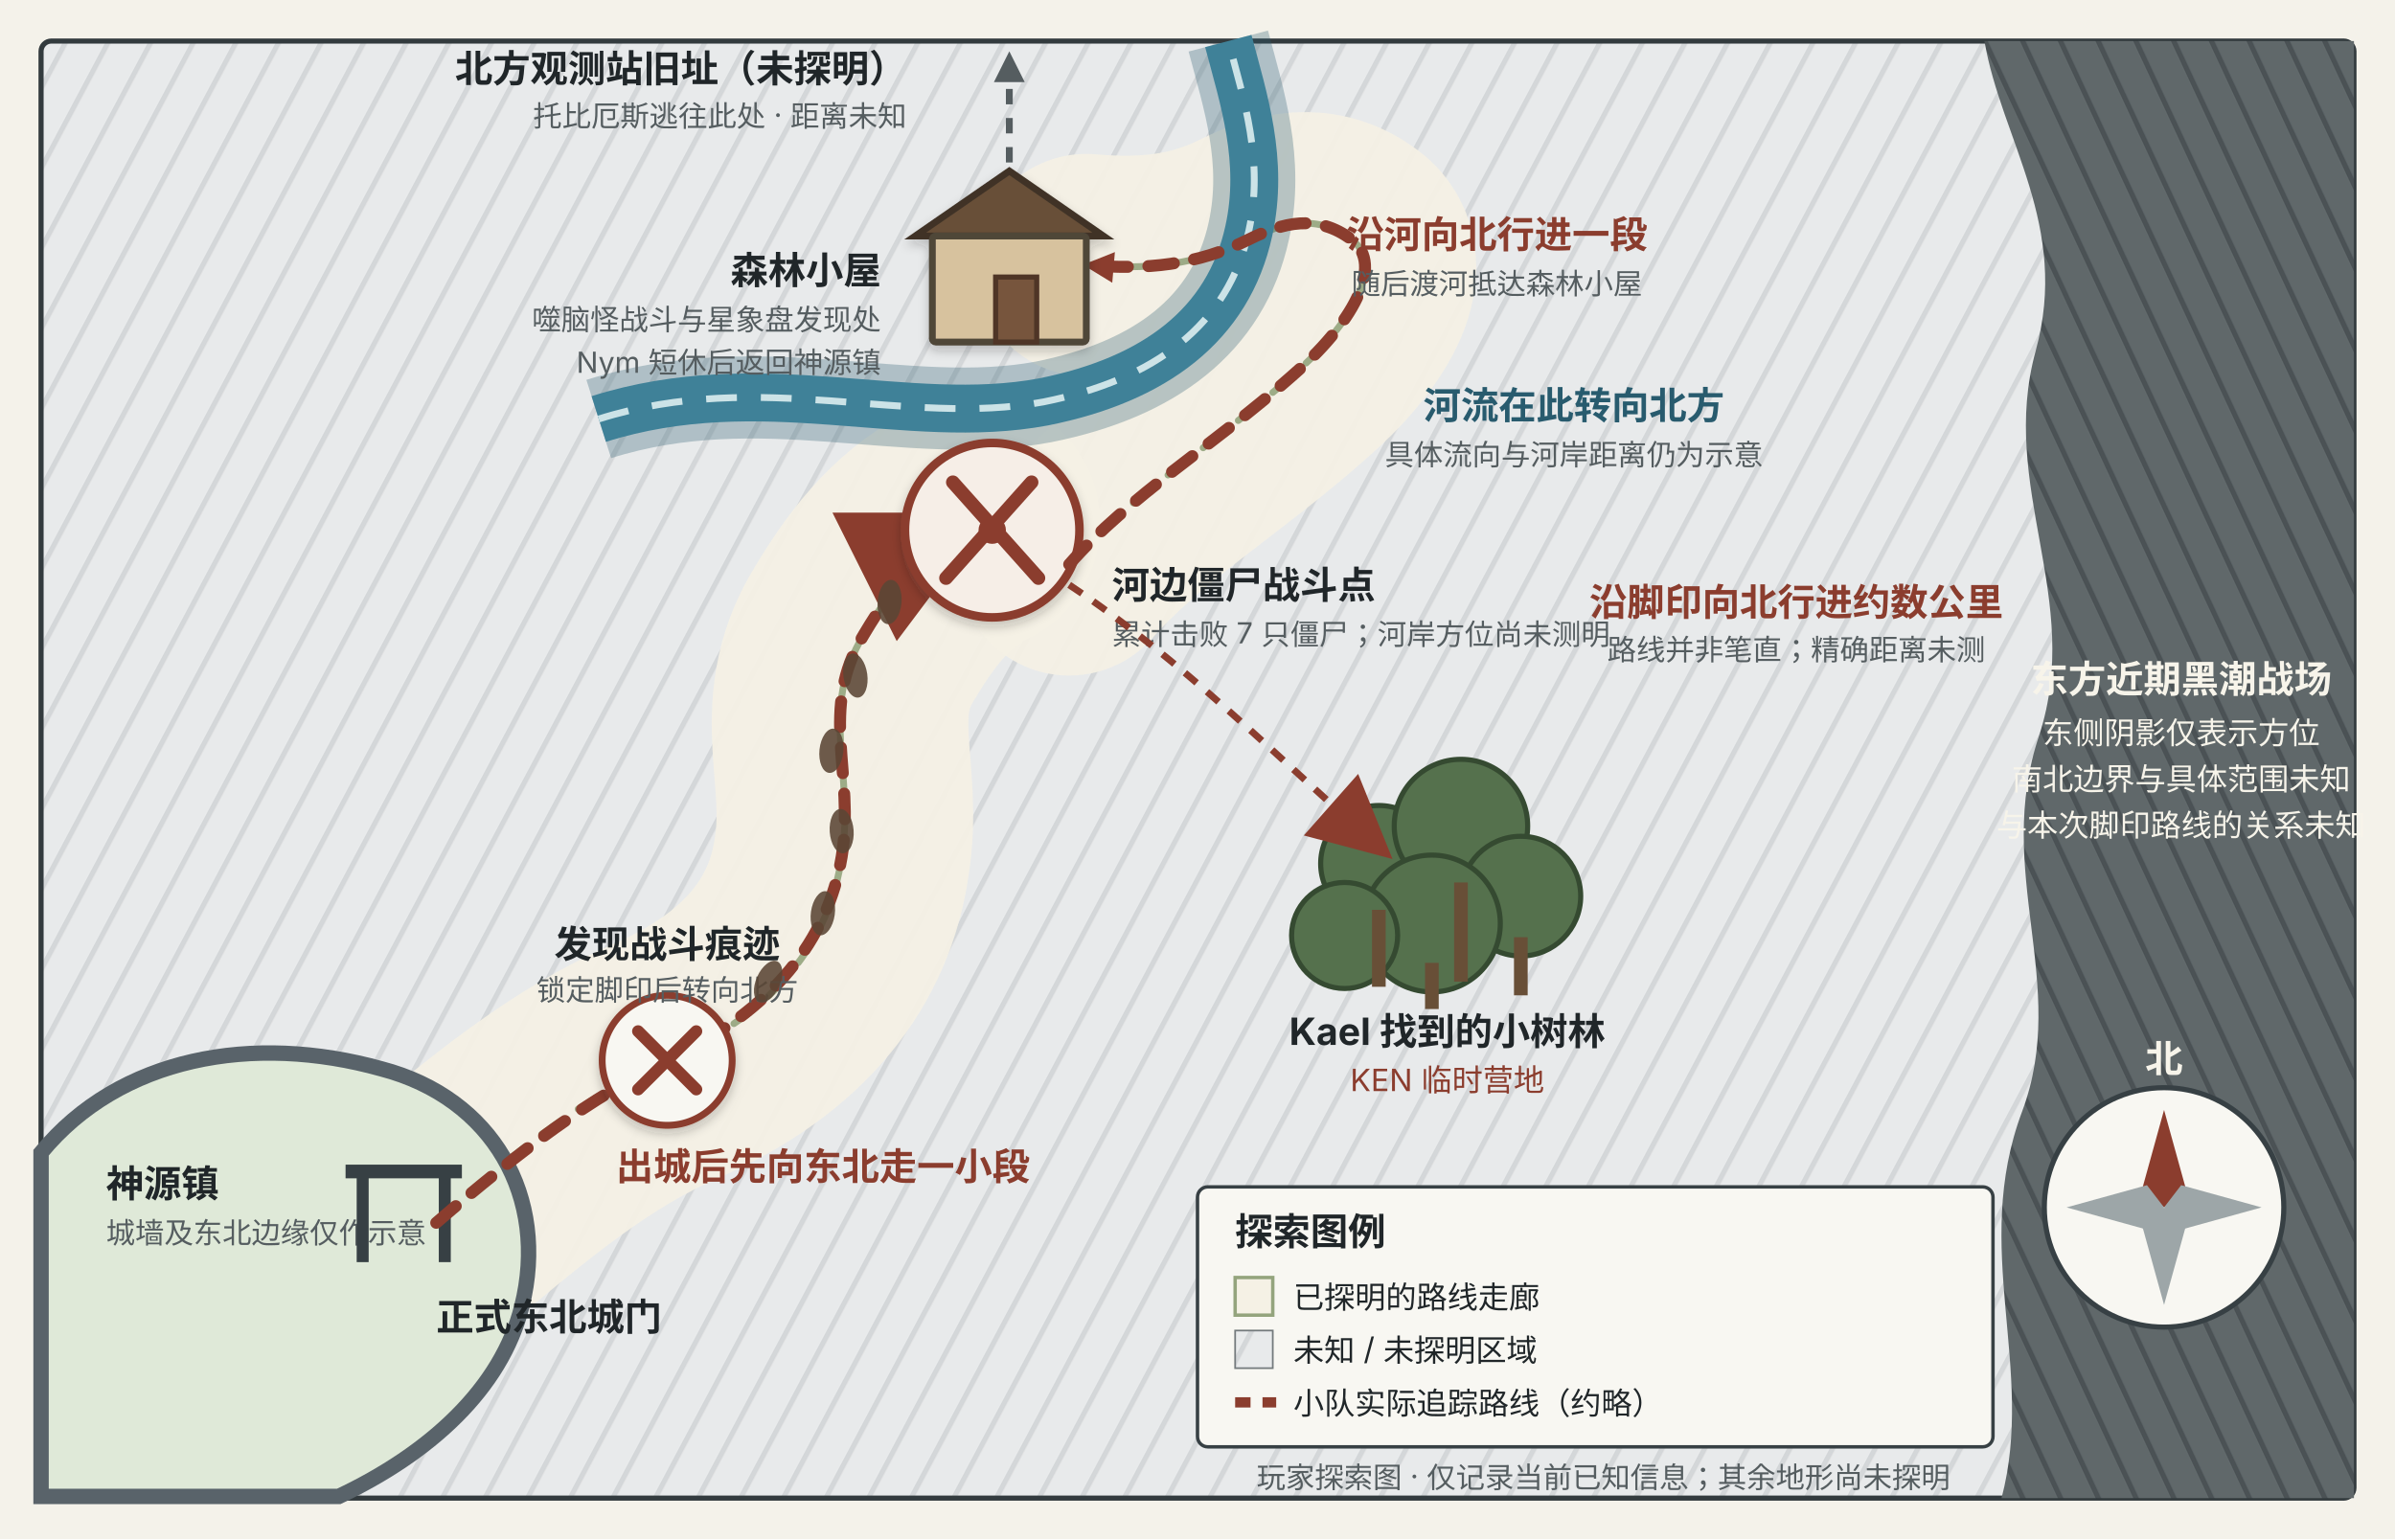
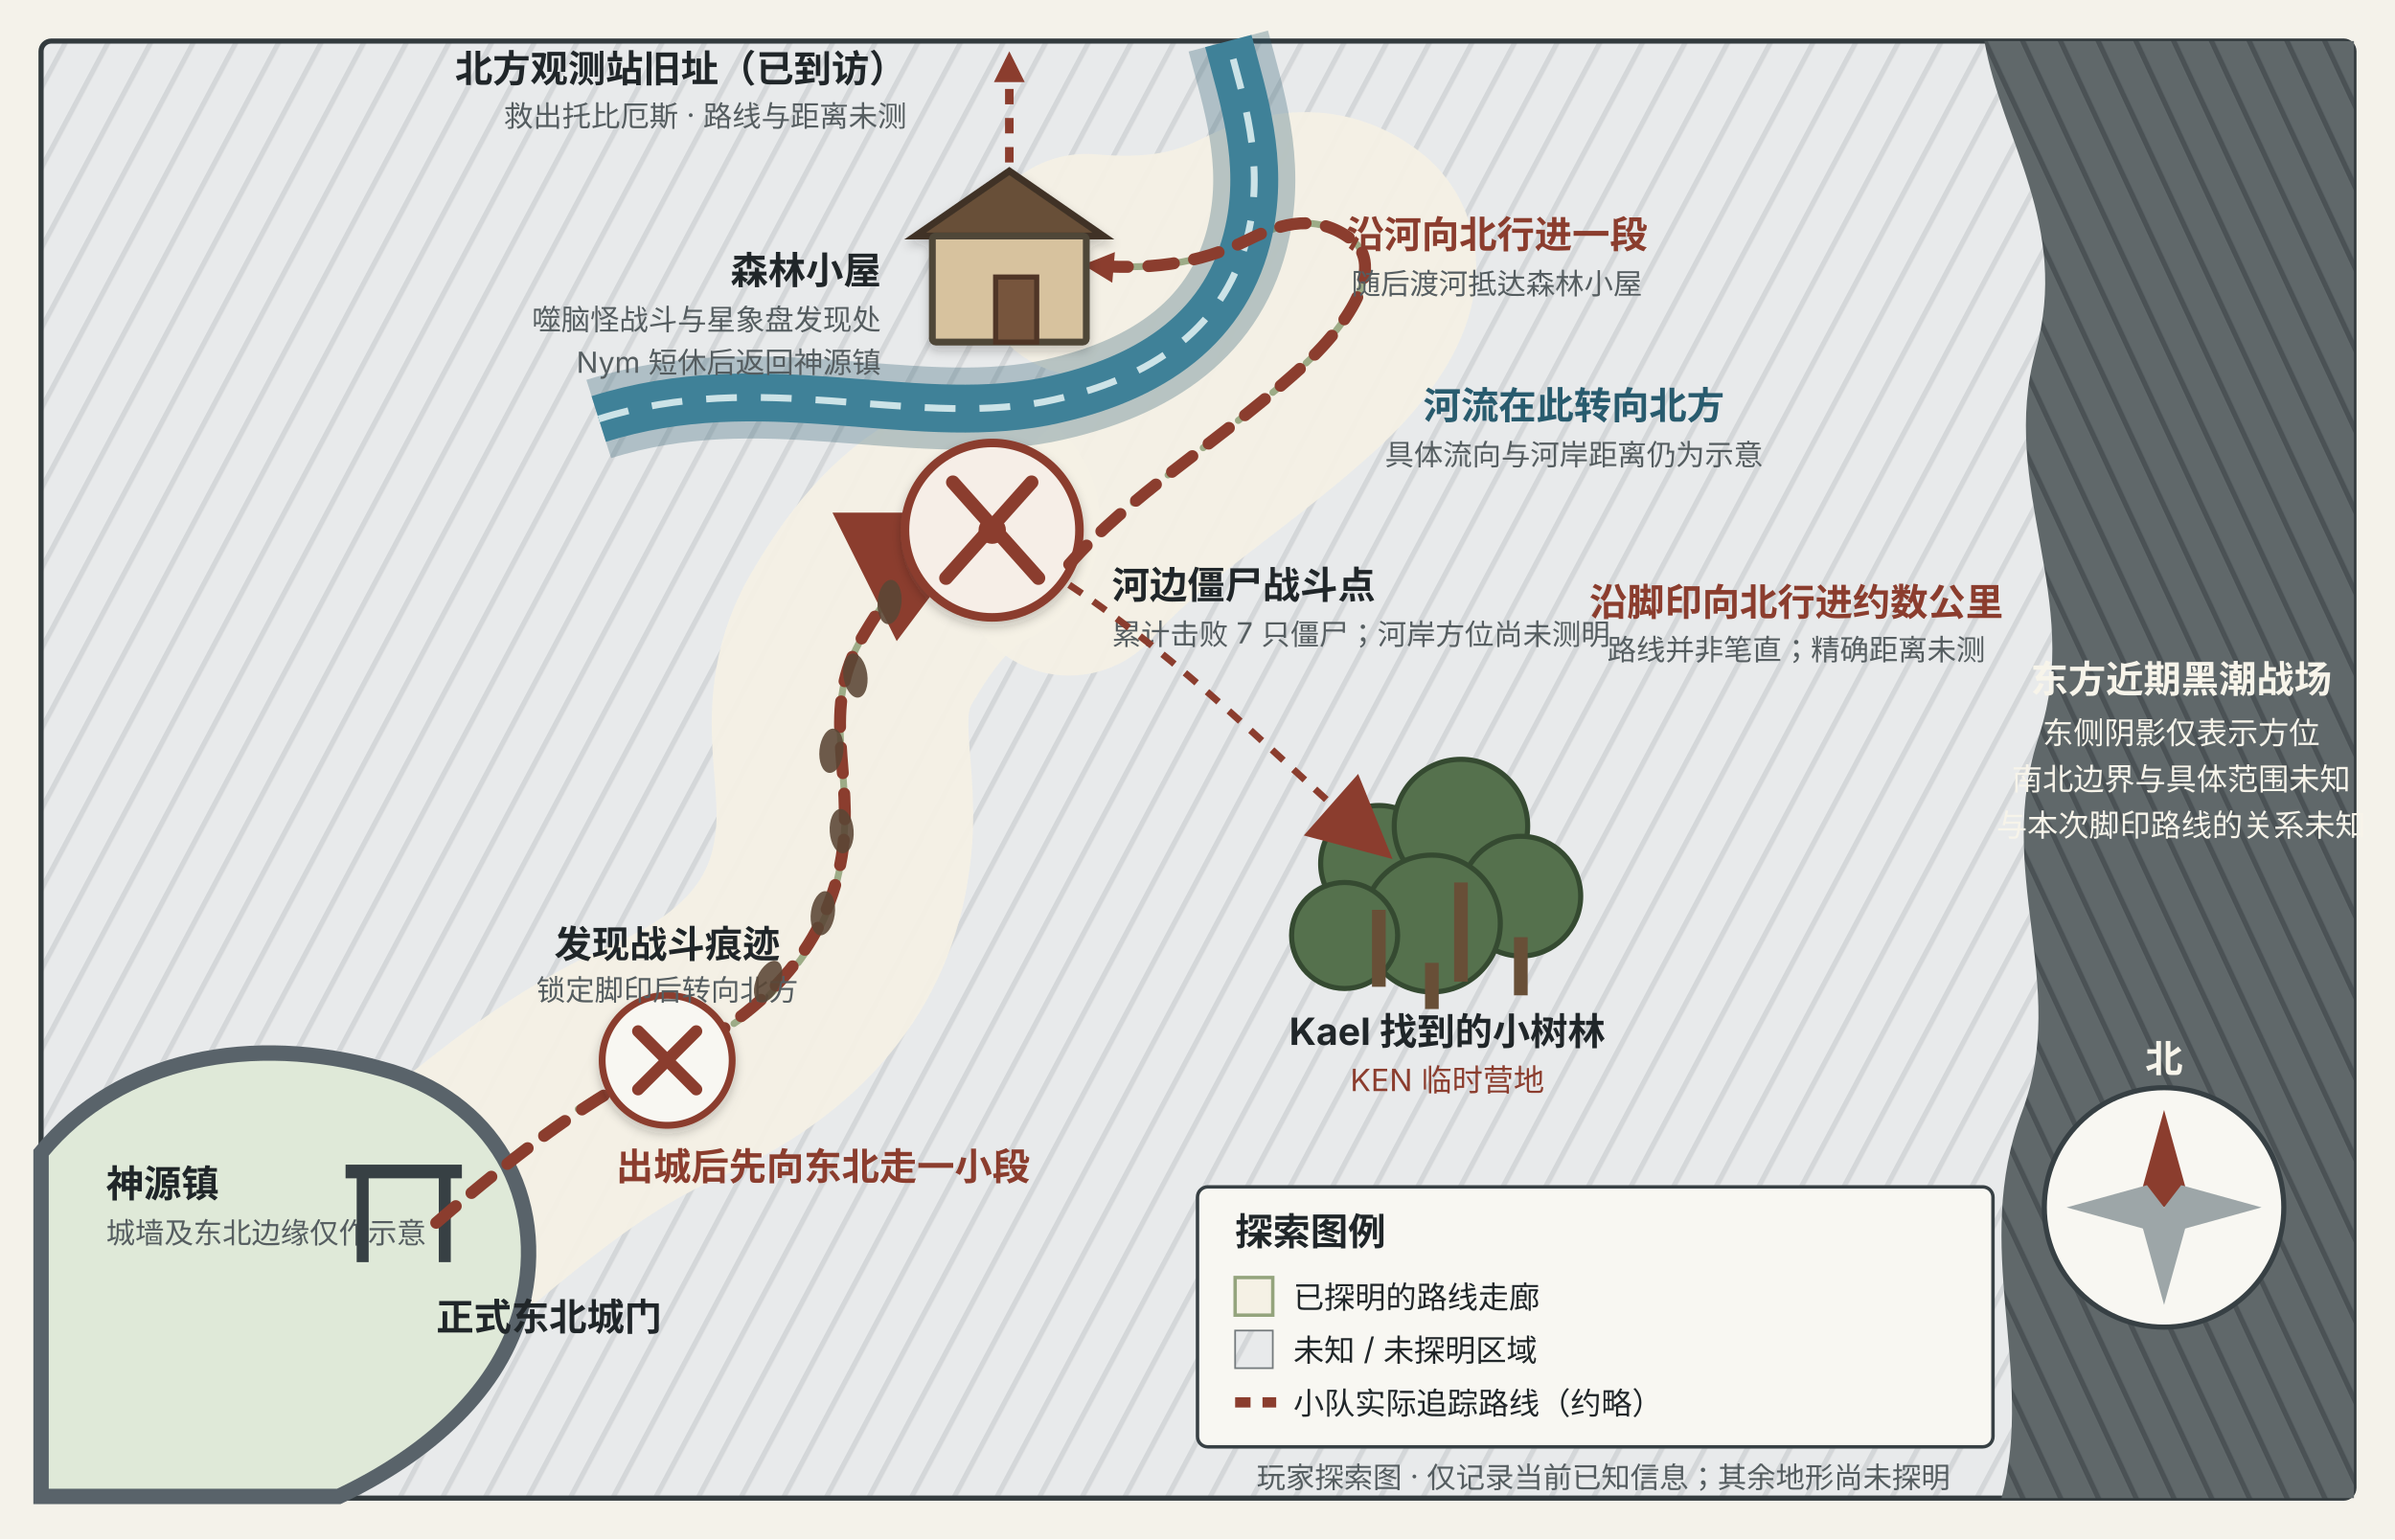
<svg xmlns="http://www.w3.org/2000/svg" width="1400" height="900" viewBox="0 0 1400 900" role="img" aria-labelledby="title desc">
  <defs>
    <pattern id="fog" width="22" height="22" patternUnits="userSpaceOnUse" patternTransform="rotate(28)">
      <rect width="22" height="22" fill="#e8eaeb" />
      <line x1="0" y1="0" x2="0" y2="22" stroke="#aeb3b5" stroke-width="6" opacity="0.34" />
    </pattern>
    <pattern id="warFog" width="20" height="20" patternUnits="userSpaceOnUse" patternTransform="rotate(-25)">
      <rect width="20" height="20" fill="#60686a" />
      <line x1="0" y1="0" x2="0" y2="20" stroke="#31383b" stroke-width="6" opacity="0.45" />
    </pattern>
    <marker id="arrow" markerWidth="12" markerHeight="12" refX="10" refY="6" orient="auto">
      <path d="M0,0 L12,6 L0,12 Z" fill="#8b3d2e" />
    </marker>
    <marker id="unknownArrow" markerWidth="18" markerHeight="18" refX="16" refY="9" orient="auto" markerUnits="userSpaceOnUse">
      <path d="M0,0 L18,9 L0,18 Z" fill="#555d60" />
    </marker>
    <marker id="routeArrow" markerWidth="18" markerHeight="18" refX="16" refY="9" orient="auto" markerUnits="userSpaceOnUse">
      <path d="M0,0 L18,9 L0,18 Z" fill="#8b3d2e" />
    </marker>
    <filter id="shadow" x="-30%" y="-30%" width="160%" height="160%">
      <feDropShadow dx="0" dy="3" stdDeviation="3" flood-color="#202629" flood-opacity="0.24" />
    </filter>
    <style>
      .label { font-family: Inter, "Noto Sans SC", "Microsoft YaHei", sans-serif; fill: #202629; letter-spacing: 0; }
      .small { font-size: 18px; }
      .medium { font-size: 22px; font-weight: 650; }
      .large { font-size: 34px; font-weight: 750; }
      .note { fill: #555d60; font-size: 17px; }
      .light { fill: #f7f4ea; }
      .accent { fill: #8b3d2e; }
      .water { fill: #285b6e; }
    </style>
  </defs>
  <rect width="1400" height="900" fill="#f4f2ea" />
  <rect x="24" y="24" width="1352" height="852" rx="6" fill="url(#fog)" stroke="#333b3e" stroke-width="3" />
  <path d="M1160 24 H1376 V876 H1170 C1190 800 1152 730 1182 650 C1210 575 1165 510 1192 430 C1218 350 1168 285 1190 205 C1210 132 1170 82 1160 24 Z" fill="url(#warFog)" />
  <text x="1275" y="405" text-anchor="middle" class="label medium light" style="fill:#f7f4ea">东方近期黑潮战场</text>
  <text x="1275" y="435" text-anchor="middle" class="label small light" style="fill:#f7f4ea">东侧阴影仅表示方位</text>
  <text x="1275" y="462" text-anchor="middle" class="label small light" style="fill:#f7f4ea">南北边界与具体范围未知</text>
  <text x="1275" y="489" text-anchor="middle" class="label small light" style="fill:#f7f4ea">与本次脚印路线的关系未知</text>
  <path d="M236 729 C300 674 340 642 390 620 C454 592 485 550 492 501 C500 452 478 415 505 371 C524 339 542 319 568 306" fill="none" stroke="#f5f1e5" stroke-width="150" stroke-linecap="round" stroke-linejoin="round" opacity="0.92" />
  <path d="M236 729 C300 674 340 642 390 620 C454 592 485 550 492 501 C500 452 478 415 505 371 C524 339 542 319 568 306" fill="none" stroke="#94a47d" stroke-width="4" stroke-dasharray="14 12" stroke-linecap="round" opacity="0.9" />
  <path d="M625 330 C660 290 710 260 755 220 C790 190 810 155 790 140 C770 125 750 130 730 140 C700 155 670 158 635 155" fill="none" stroke="#f5f1e5" stroke-width="130" stroke-linecap="round" stroke-linejoin="round" opacity="0.92" />
  <path d="M625 330 C660 290 710 260 755 220 C790 190 810 155 790 140 C770 125 750 130 730 140 C700 155 670 158 635 155" fill="none" stroke="#94a47d" stroke-width="4" stroke-dasharray="14 12" stroke-linecap="round" opacity="0.9" />
  <path d="M24 875 V674 C70 618 148 604 223 625 C288 642 321 700 305 764 C293 812 251 850 198 875 Z" fill="#dfe9d8" stroke="#59636a" stroke-width="9" />
  <text x="62" y="700" class="label medium">神源镇</text>
  <text x="62" y="727" class="label note">城墙及东北边缘仅作示意</text>
  <g transform="translate(236 718)">
    <path d="M-24 20 V-33 H24 V20" fill="none" stroke="#374044" stroke-width="7" />
    <path d="M-34 -33 H34" stroke="#374044" stroke-width="8" />
  </g>
  <text x="255" y="778" class="label medium">正式东北城门</text>
  <path d="M255 715 C305 672 345 642 390 620 C452 591 484 549 492 501 C500 452 478 415 505 371 C524 339 542 319 568 306" fill="none" stroke="#8b3d2e" stroke-width="7" stroke-dasharray="15 12" stroke-linecap="round" stroke-linejoin="round" marker-end="url(#arrow)" />
  <g transform="translate(390 620)" filter="url(#shadow)">
    <circle r="38" fill="#f8f7f2" stroke="#8b3d2e" stroke-width="4" />
    <path d="M-17 -17 L17 17 M17 -17 L-17 17" stroke="#8b3d2e" stroke-width="7" stroke-linecap="round" />
  </g>
  <text x="390" y="560" text-anchor="middle" class="label medium">发现战斗痕迹</text>
  <text x="390" y="585" text-anchor="middle" class="label note">锁定脚印后转向北方</text>
  <g fill="#5b4635" opacity="0.88">
    <ellipse cx="449" cy="574" rx="7" ry="13" transform="rotate(24 449 574)" />
    <ellipse cx="481" cy="534" rx="7" ry="13" transform="rotate(8 481 534)" />
    <ellipse cx="492" cy="486" rx="7" ry="13" transform="rotate(-4 492 486)" />
    <ellipse cx="486" cy="439" rx="7" ry="13" transform="rotate(6 486 439)" />
    <ellipse cx="500" cy="395" rx="7" ry="13" transform="rotate(-8 500 395)" />
    <ellipse cx="520" cy="352" rx="7" ry="13" transform="rotate(5 520 352)" />
  </g>
  <text x="1050" y="360" text-anchor="middle" class="label medium accent" style="fill:#8b3d2e">沿脚印向北行进约数公里</text>
  <text x="1050" y="386" text-anchor="middle" class="label note">路线并非笔直；精确距离未测</text>
  <text x="360" y="690" class="label medium accent" style="fill:#8b3d2e">出城后先向东北走一小段</text>
  <path d="M350 245 C445 215 530 250 610 235 C675 222 718 190 730 135 C739 94 727 58 718 24" fill="none" stroke="#285b6e" stroke-width="48" opacity="0.30" />
  <path d="M350 245 C445 215 530 250 610 235 C675 222 718 190 730 135 C739 94 727 58 718 24" fill="none" stroke="#3f8198" stroke-width="28" />
  <path d="M350 245 C445 215 530 250 610 235 C675 222 718 190 730 135 C739 94 727 58 718 24" fill="none" stroke="#cce3e7" stroke-width="4" stroke-dasharray="18 14" />
  <text x="920" y="245" text-anchor="middle" class="label medium water" style="fill:#285b6e">河流在此转向北方</text>
  <text x="920" y="272" text-anchor="middle" class="label note">具体流向与河岸距离仍为示意</text>
  <g transform="translate(580 310)" filter="url(#shadow)">
    <circle r="51" fill="#f6eee7" stroke="#8b3d2e" stroke-width="5" />
    <path d="M-27 28 L23 -28 M-23 -28 L27 28" stroke="#8b3d2e" stroke-width="8" stroke-linecap="round" />
    <circle cx="0" cy="0" r="8" fill="#8b3d2e" />
  </g>
  <text x="650" y="350" class="label medium">河边僵尸战斗点</text>
  <text x="650" y="377" class="label note">累计击败 7 只僵尸；河岸方位尚未测明</text>
  <g transform="translate(806 505)">
    <g fill="#55714d" stroke="#354a31" stroke-width="3">
      <circle cx="0" cy="0" r="34" />
      <circle cx="48" cy="-22" r="39" />
      <circle cx="83" cy="19" r="35" />
      <circle cx="31" cy="35" r="40" />
      <circle cx="-20" cy="42" r="31" />
    </g>
    <g stroke="#684f37" stroke-width="8">
      <path d="M0 27 V72" />
      <path d="M48 11 V69" />
      <path d="M83 43 V77" />
      <path d="M31 58 V85" />
    </g>
  </g>
  <text x="846" y="611" text-anchor="middle" class="label medium">Kael 找到的小树林</text>
  <text x="846" y="638" text-anchor="middle" class="label small accent" style="fill:#8b3d2e">KEN 临时营地</text>
  <path d="M625 342 C690 385 748 444 808 497" fill="none" stroke="#8b3d2e" stroke-width="4" stroke-dasharray="9 8" marker-end="url(#arrow)" />
  <path d="M625 330 C660 290 710 260 755 220 C790 190 810 155 790 140 C770 125 750 130 730 140 C700 155 670 158 635 155" fill="none" stroke="#8b3d2e" stroke-width="7" stroke-dasharray="15 12" stroke-linecap="round" stroke-linejoin="round" marker-end="url(#routeArrow)" />
  <text x="875" y="145" text-anchor="middle" class="label medium accent" style="fill:#8b3d2e">沿河向北行进一段</text>
  <text x="875" y="172" text-anchor="middle" class="label note">随后渡河抵达森林小屋</text>
  <g transform="translate(535 100)" filter="url(#shadow)">
    <path d="M0 38 L55 0 L110 38 Z" fill="#684f37" stroke="#3f3328" stroke-width="4" />
    <rect x="10" y="38" width="90" height="62" rx="2" fill="#d7c29e" stroke="#4f4639" stroke-width="4" />
    <rect x="47" y="62" width="24" height="38" fill="#77543d" stroke="#4f3628" stroke-width="3" />
  </g>
  <text x="515" y="166" text-anchor="end" class="label medium">森林小屋</text>
  <text x="515" y="193" text-anchor="end" class="label note">噬脑怪战斗与星象盘发现处</text>
  <text x="515" y="218" text-anchor="end" class="label note">Nym 短休后返回神源镇</text>
-   <path d="M590 95 V32" fill="none" stroke="#555d60" stroke-width="4" stroke-dasharray="9 8" marker-end="url(#unknownArrow)" />
-   <text x="530" y="48" text-anchor="end" class="label medium">北方观测站旧址（未探明）</text>
-   <text x="530" y="74" text-anchor="end" class="label note">托比厄斯逃往此处 · 距离未知</text>
+   <path d="M590 95 V32" fill="none" stroke="#8b3d2e" stroke-width="5" stroke-dasharray="9 8" marker-end="url(#routeArrow)" />
+   <text x="530" y="48" text-anchor="end" class="label medium">北方观测站旧址（已到访）</text>
+   <text x="530" y="74" text-anchor="end" class="label note">救出托比厄斯 · 路线与距离未测</text>
  <g transform="translate(1265 706)">
    <circle cx="0" cy="0" r="70" fill="#f8f7f2" stroke="#374044" stroke-width="3" />
    <path d="M0 -57 L13 -10 L0 0 L-13 -10 Z" fill="#8b3d2e" />
    <path d="M0 57 L13 10 L0 0 L-13 10 Z" fill="#9da6a8" />
    <path d="M-57 0 L-10 -13 L0 0 L-10 13 Z M57 0 L10 -13 L0 0 L10 13 Z" fill="#9da6a8" />
    <text x="0" y="-79" text-anchor="middle" class="label medium" style="fill:#f7f4ea">北</text>
  </g>
  <g transform="translate(700 694)">
    <rect width="465" height="152" rx="6" fill="#f8f7f2" stroke="#374044" stroke-width="2" />
    <text x="22" y="34" class="label medium">探索图例</text>
    <rect x="22" y="53" width="22" height="22" fill="#f5f1e5" stroke="#94a47d" stroke-width="2" />
    <text x="56" y="71" class="label small">已探明的路线走廊</text>
    <rect x="22" y="84" width="22" height="22" fill="url(#fog)" stroke="#747a7d" />
    <text x="56" y="102" class="label small">未知 / 未探明区域</text>
    <line x1="22" y1="126" x2="46" y2="126" stroke="#8b3d2e" stroke-width="6" stroke-dasharray="9 7" />
    <text x="56" y="133" class="label small">小队实际追踪路线（约略）</text>
  </g>
  <text x="1140" y="870" text-anchor="end" class="label note">玩家探索图 · 仅记录当前已知信息；其余地形尚未探明</text>
</svg>
